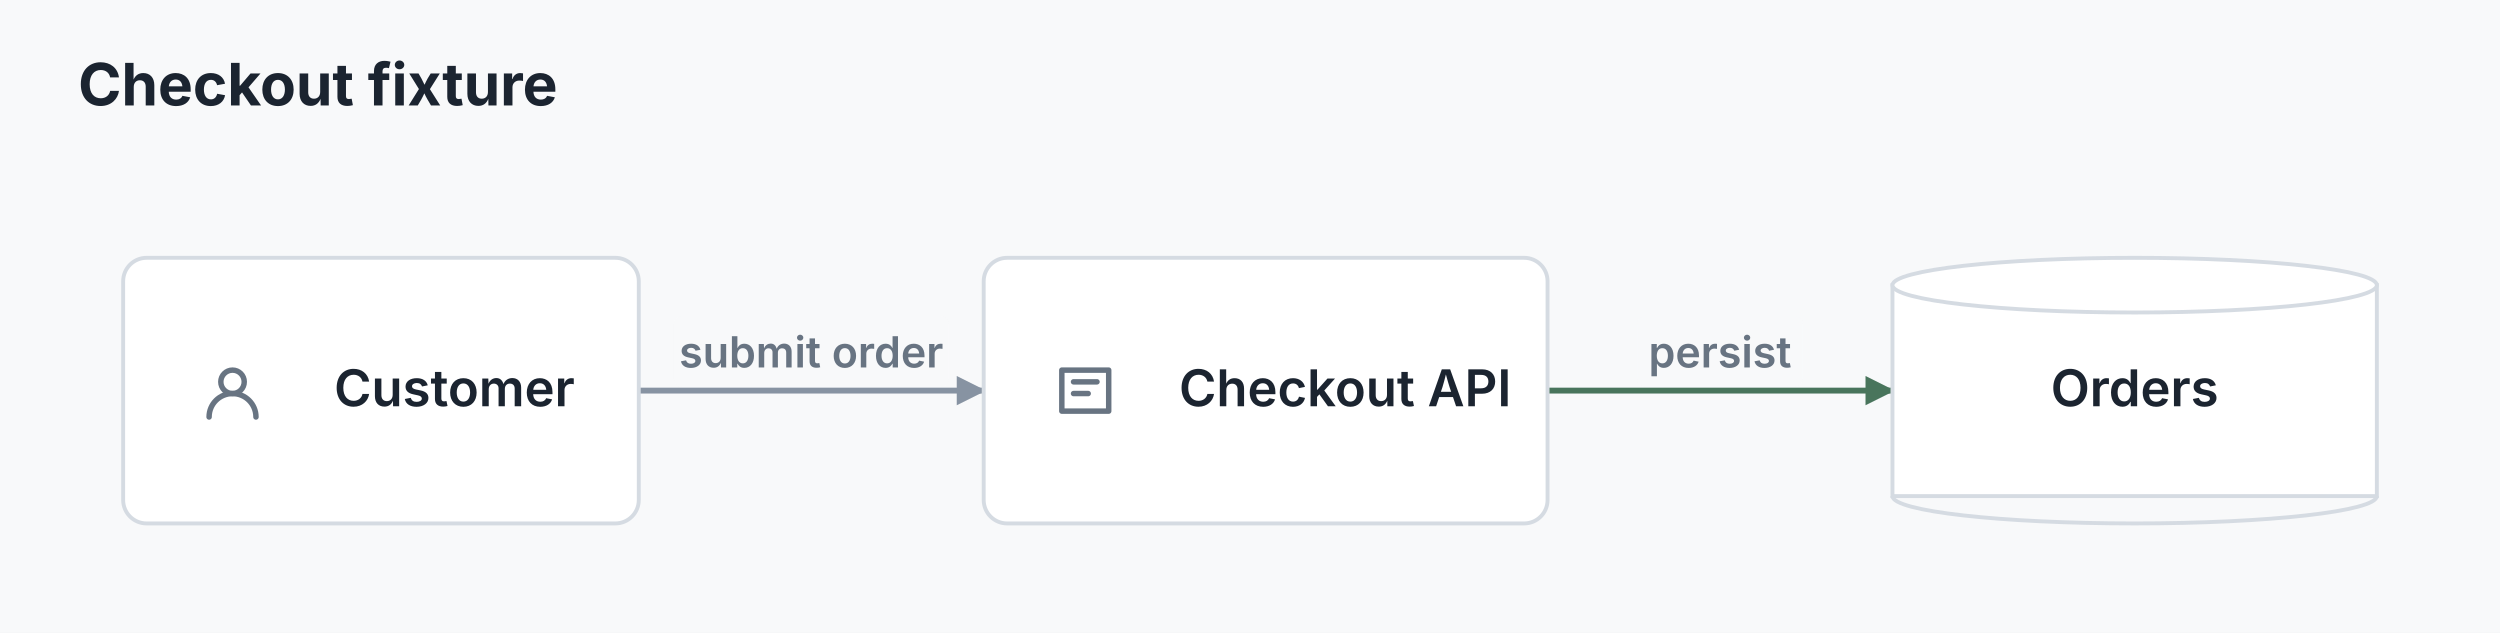
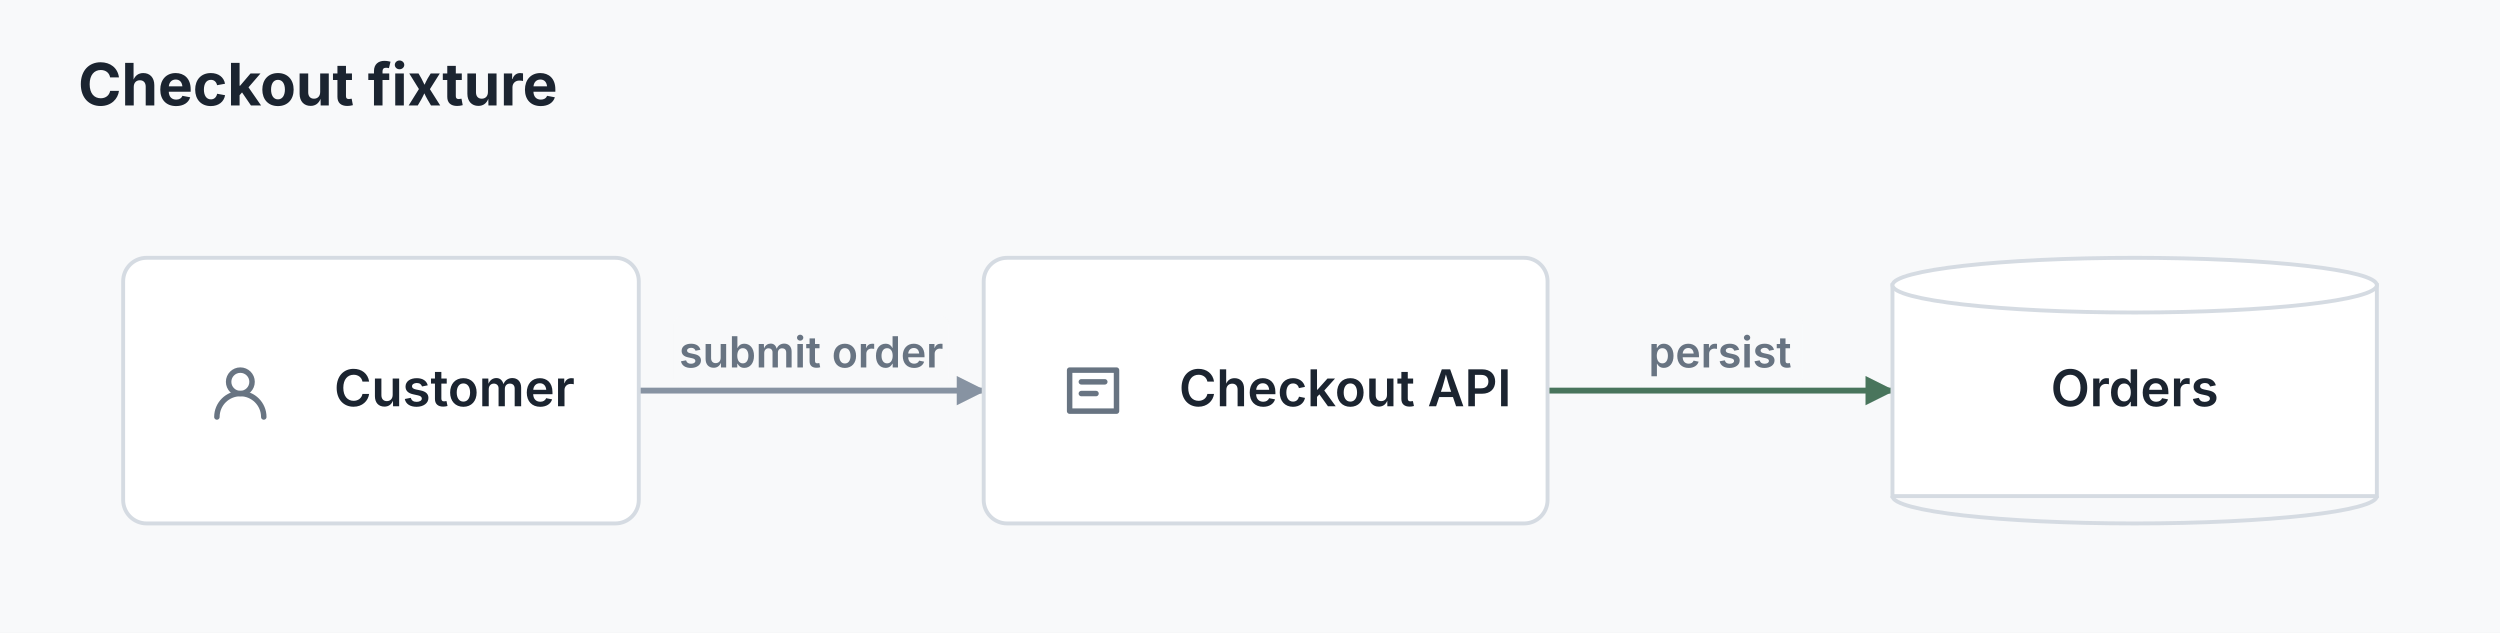
<svg xmlns="http://www.w3.org/2000/svg" width="640" height="162" viewBox="0 0 640 162" role="img" aria-labelledby="checkout-title checkout-desc">
  <rect width="640" height="162" fill="#f8f9fa" />
  <defs>
    <marker id="checkout-arrow-submission" markerWidth="5" markerHeight="5" refX="4.6" refY="2.5" orient="auto">
      <path d="M 0 0 L 5 2.5 L 0 5 z" fill="#8793a2" />
    </marker>
    <marker id="checkout-arrow-persistence" markerWidth="5" markerHeight="5" refX="4.6" refY="2.5" orient="auto">
      <path d="M 0 0 L 5 2.5 L 0 5 z" fill="#49755c" />
    </marker>
    <filter id="checkout-card-shadow" x="-15%" y="-20%" width="130%" height="150%">
      <feDropShadow dx="0" dy="2" stdDeviation="3" flood-color="#101828" flood-opacity="0.08" />
    </filter>
  </defs>
  <text x="20" y="27" font-family="Inter,system-ui,sans-serif" font-size="15" font-weight="720" fill="#1b2430">Checkout fixture</text>
  <g transform="translate(0 42)">
    <g data-livery-connector="submission" data-livery-variant="directional">
      <path data-livery-id="submission" d="M 163.527 58 L 251.826 58" fill="none" stroke="#8793a2" stroke-width="1.5" stroke-linecap="round" stroke-linejoin="round" marker-end="url(#checkout-arrow-submission)" />
      <rect x="172.527" y="39" width="70.299" height="18" rx="2" fill="#f8f9fa" fill-opacity="0.98" />
      <text x="207.677" y="48" dominant-baseline="middle" text-anchor="middle" font-family="Inter,system-ui,sans-serif" font-size="11" font-weight="600" fill="#687482">submit order</text>
    </g>
    <g data-livery-connector="persistence" data-livery-variant="directional">
      <path data-livery-id="persistence" d="M 396.174 58 L 484.473 58" fill="none" stroke="#49755c" stroke-width="1.5" stroke-linecap="round" stroke-linejoin="round" marker-end="url(#checkout-arrow-persistence)" />
      <rect x="419.092" y="39" width="42.462" height="18" rx="2" fill="#f8f9fa" fill-opacity="0.98" />
      <text x="440.323" y="48" dominant-baseline="middle" text-anchor="middle" font-family="Inter,system-ui,sans-serif" font-size="11" font-weight="600" fill="#687482">persist</text>
    </g>
    <g data-livery-id="customer">
      <rect x="31.527" y="24" width="132" height="68" rx="6" fill="#ffffff" stroke="#d5dbe2" stroke-width="1" />
-       <g data-livery-glyph="person" transform="translate(50.52739 49) scale(0.75)" fill="none" stroke="#687482" stroke-width="1.867" stroke-linecap="round" stroke-linejoin="round" vector-effect="non-scaling-stroke">
+       <g data-livery-glyph="person" transform="translate(52.52739 49) scale(0.75)" fill="none" stroke="#687482" stroke-width="1.867" stroke-linecap="round" stroke-linejoin="round" vector-effect="non-scaling-stroke">
        <path d="M20 21a8 8 0 0 0-16 0" />
        <path d="M12 13a4 4 0 1 0 0-8 4 4 0 0 0 0 8" />
      </g>
      <text x="85.527" y="62" text-anchor="start" font-family="Inter,system-ui,sans-serif" font-size="13" font-weight="600" fill="#1b2430">
        <tspan x="85.527" dy="0">Customer</tspan>
      </text>
    </g>
    <g data-livery-id="api">
      <rect x="251.826" y="24" width="144.348" height="68" rx="6" fill="#ffffff" stroke="#d5dbe2" stroke-width="1" />
-       <g data-livery-glyph="service" transform="translate(268.8261 49) scale(0.75)" fill="none" stroke="#687482" stroke-width="1.867" stroke-linecap="round" stroke-linejoin="round" vector-effect="non-scaling-stroke">
+       <g data-livery-glyph="service" transform="translate(270.8261 49) scale(0.75)" fill="none" stroke="#687482" stroke-width="1.867" stroke-linecap="round" stroke-linejoin="round" vector-effect="non-scaling-stroke">
        <path d="M4 5h16v14H4z" />
        <path d="M8 9h8" />
        <path d="M8 13h5" />
      </g>
      <text x="301.826" y="62" text-anchor="start" font-family="Inter,system-ui,sans-serif" font-size="13" font-weight="600" fill="#1b2430">
        <tspan x="301.826" dy="0">Checkout API</tspan>
      </text>
    </g>
    <g data-livery-id="orders">
      <rect x="484.473" y="31" width="124" height="54" fill="#ffffff" stroke="#d5dbe2" stroke-width="1" />
      <ellipse cx="546.473" cy="31" rx="62" ry="7" fill="#ffffff" stroke="#d5dbe2" stroke-width="1" />
      <path d="M 484.473 85 A 62 7 0 0 0 608.473 85" fill="none" stroke="#d5dbe2" stroke-width="1" />
      <text x="546.473" y="62" text-anchor="middle" font-family="Inter,system-ui,sans-serif" font-size="13" font-weight="600" fill="#1b2430">
        <tspan x="546.473" dy="0">Orders</tspan>
      </text>
    </g>
  </g>
</svg>
